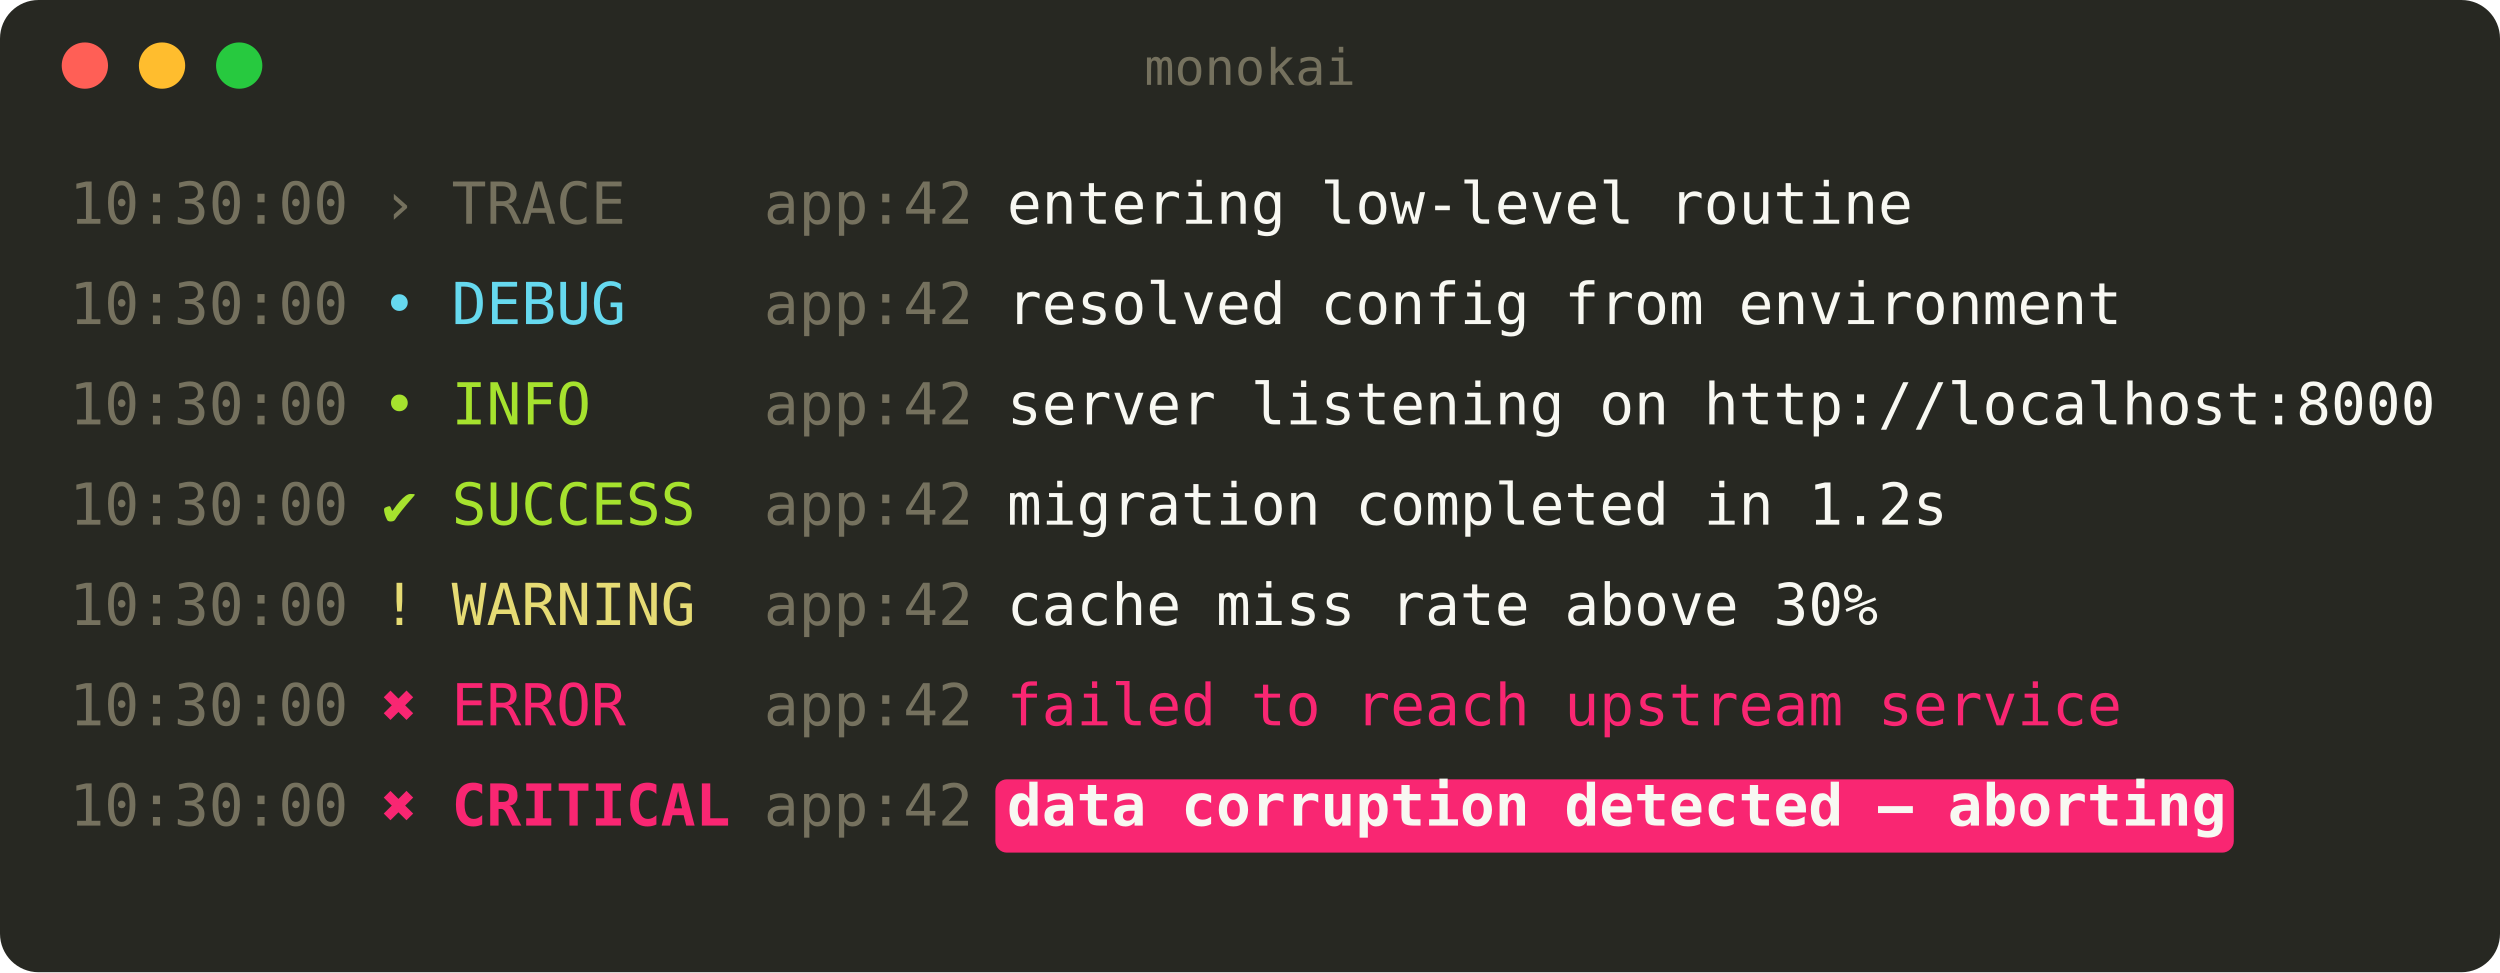
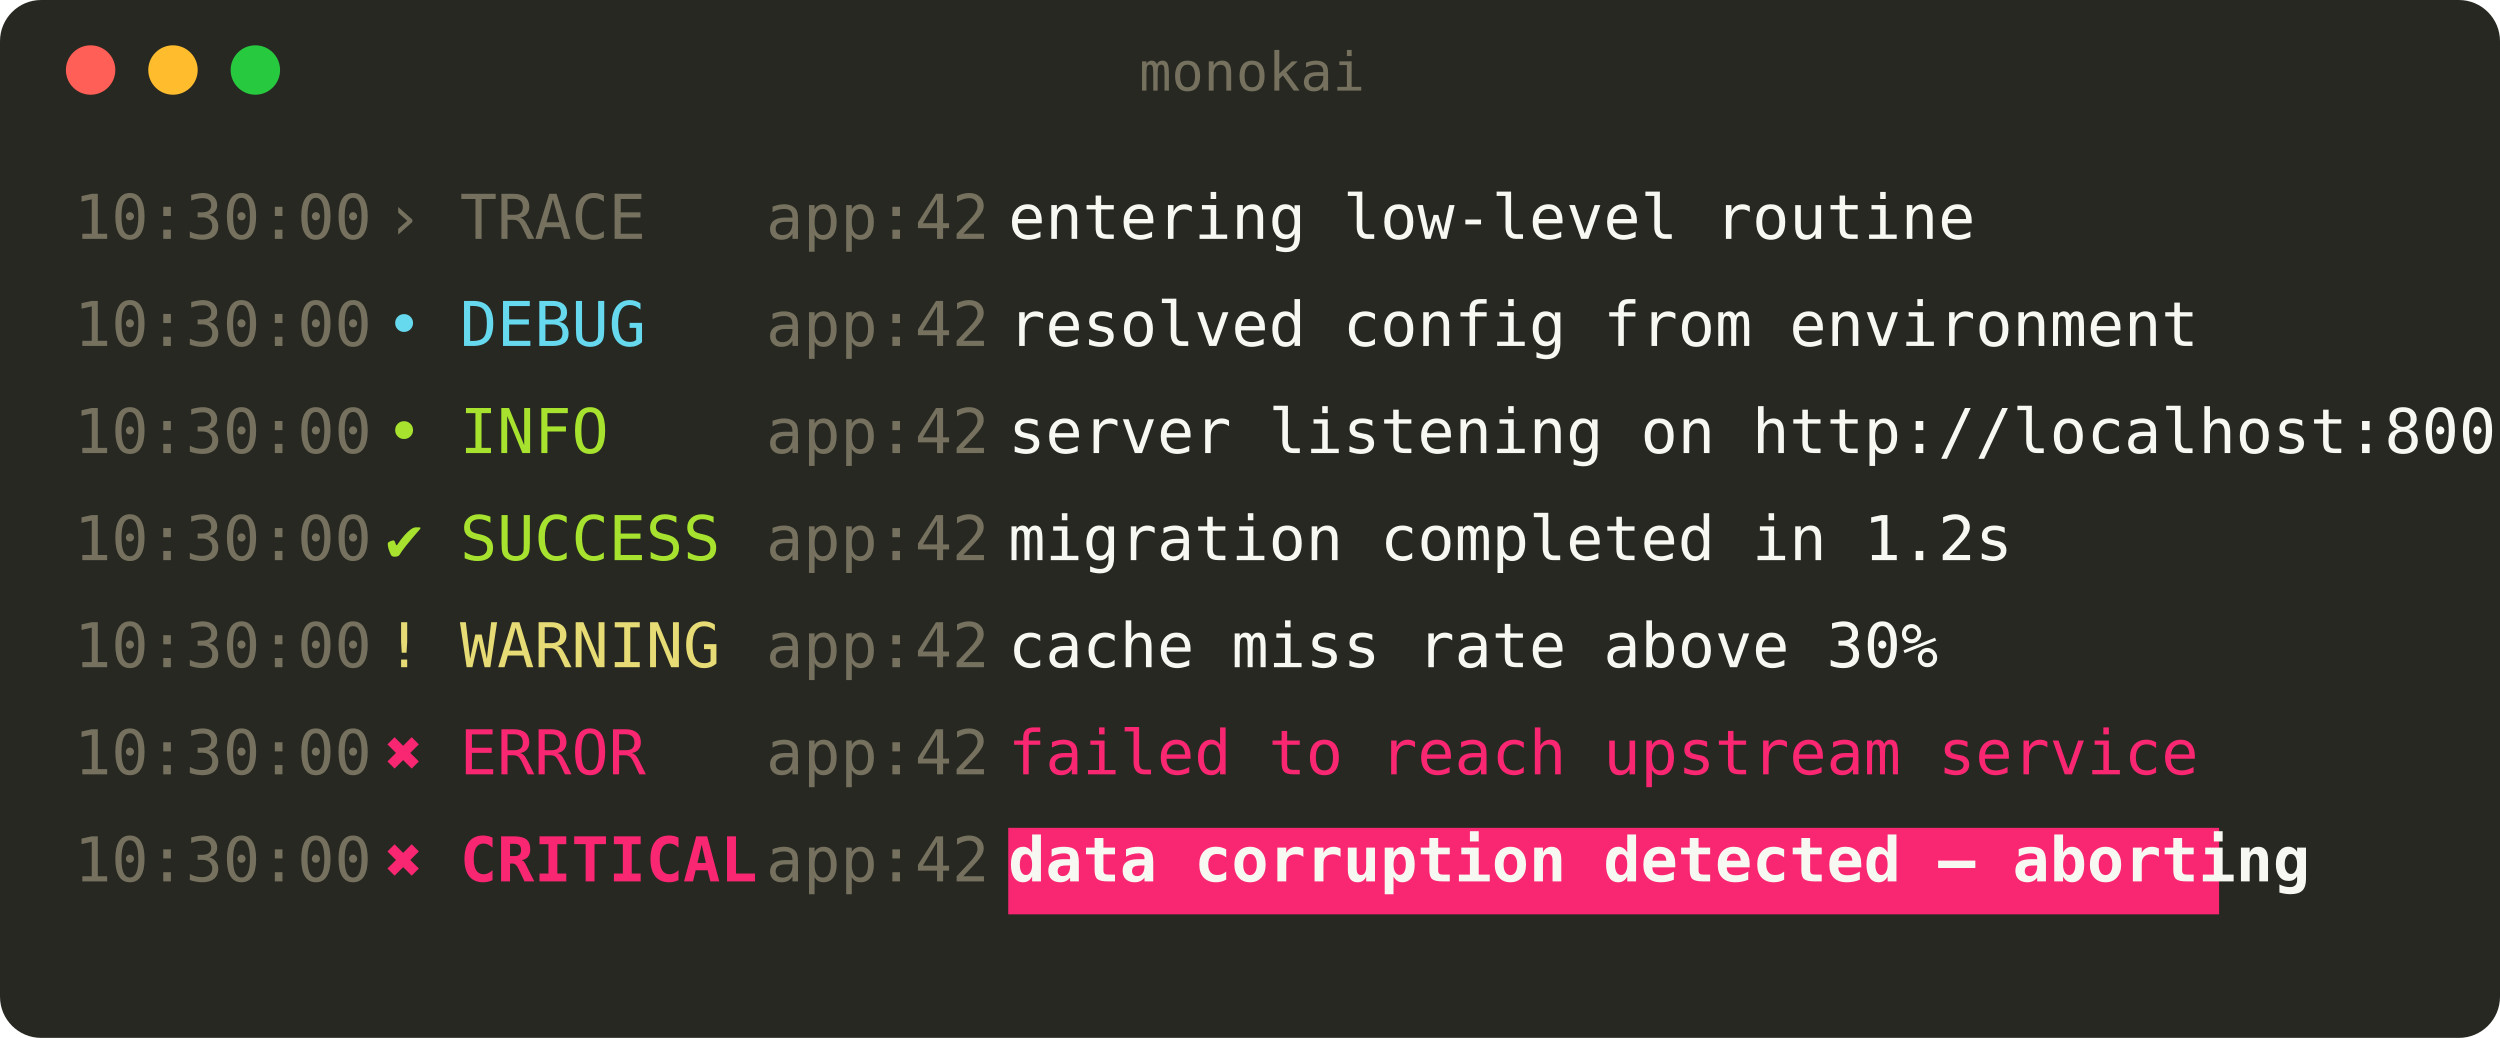
- <svg xmlns="http://www.w3.org/2000/svg" width="648" height="252" viewBox="0 0 648 252" font-family="ui-monospace, SFMono-Regular, Menlo, Consolas, monospace" font-size="15">
-   <rect width="648" height="252" rx="10" fill="#272822" />
+ <svg xmlns="http://www.w3.org/2000/svg" width="607" height="252" viewBox="0 0 607 252" font-family="ui-monospace, SFMono-Regular, Menlo, Consolas, monospace" font-size="15">
+   <rect width="607" height="252" rx="10" fill="#272822" />
  <circle cx="22" cy="17" r="6" fill="#ff5f56" />
  <circle cx="42" cy="17" r="6" fill="#ffbd2e" />
  <circle cx="62" cy="17" r="6" fill="#27c93f" />
-   <text x="324" y="22" fill="#75715e" font-size="13" text-anchor="middle">monokai</text>
-   <text x="18.0" y="58" fill="#75715e" font-weight="400" textLength="72.0" lengthAdjust="spacingAndGlyphs" xml:space="preserve">10:30:00</text>
-   <text x="99.0" y="58" fill="#75715e" font-weight="400" textLength="90.0" lengthAdjust="spacingAndGlyphs" xml:space="preserve">› TRACE   </text>
-   <text x="198.0" y="58" fill="#75715e" font-weight="400" textLength="54.0" lengthAdjust="spacingAndGlyphs" xml:space="preserve">app:42</text>
-   <text x="261.0" y="58" fill="#f8f8f2" font-weight="400" textLength="234.0" lengthAdjust="spacingAndGlyphs" xml:space="preserve">entering low-level routine</text>
-   <text x="18.0" y="84" fill="#75715e" font-weight="400" textLength="72.0" lengthAdjust="spacingAndGlyphs" xml:space="preserve">10:30:00</text>
-   <text x="99.0" y="84" fill="#66d9ef" font-weight="400" textLength="90.0" lengthAdjust="spacingAndGlyphs" xml:space="preserve">• DEBUG   </text>
-   <text x="198.0" y="84" fill="#75715e" font-weight="400" textLength="54.0" lengthAdjust="spacingAndGlyphs" xml:space="preserve">app:42</text>
-   <text x="261.0" y="84" fill="#f8f8f2" font-weight="400" textLength="288.0" lengthAdjust="spacingAndGlyphs" xml:space="preserve">resolved config from environment</text>
-   <text x="18.0" y="110" fill="#75715e" font-weight="400" textLength="72.0" lengthAdjust="spacingAndGlyphs" xml:space="preserve">10:30:00</text>
-   <text x="99.0" y="110" fill="#a6e22e" font-weight="400" textLength="90.0" lengthAdjust="spacingAndGlyphs" xml:space="preserve">• INFO    </text>
-   <text x="198.0" y="110" fill="#75715e" font-weight="400" textLength="54.0" lengthAdjust="spacingAndGlyphs" xml:space="preserve">app:42</text>
-   <text x="261.0" y="110" fill="#f8f8f2" font-weight="400" textLength="369.0" lengthAdjust="spacingAndGlyphs" xml:space="preserve">server listening on http://localhost:8000</text>
-   <text x="18.0" y="136" fill="#75715e" font-weight="400" textLength="72.0" lengthAdjust="spacingAndGlyphs" xml:space="preserve">10:30:00</text>
-   <text x="99.0" y="136" fill="#a6e22e" font-weight="400" textLength="90.0" lengthAdjust="spacingAndGlyphs" xml:space="preserve">✔ SUCCESS </text>
-   <text x="198.0" y="136" fill="#75715e" font-weight="400" textLength="54.0" lengthAdjust="spacingAndGlyphs" xml:space="preserve">app:42</text>
-   <text x="261.0" y="136" fill="#f8f8f2" font-weight="400" textLength="243.0" lengthAdjust="spacingAndGlyphs" xml:space="preserve">migration completed in 1.2s</text>
-   <text x="18.0" y="162" fill="#75715e" font-weight="400" textLength="72.0" lengthAdjust="spacingAndGlyphs" xml:space="preserve">10:30:00</text>
-   <text x="99.0" y="162" fill="#e6db74" font-weight="400" textLength="90.0" lengthAdjust="spacingAndGlyphs" xml:space="preserve">! WARNING </text>
-   <text x="198.0" y="162" fill="#75715e" font-weight="400" textLength="54.0" lengthAdjust="spacingAndGlyphs" xml:space="preserve">app:42</text>
-   <text x="261.0" y="162" fill="#f8f8f2" font-weight="400" textLength="225.0" lengthAdjust="spacingAndGlyphs" xml:space="preserve">cache miss rate above 30%</text>
-   <text x="18.0" y="188" fill="#75715e" font-weight="400" textLength="72.0" lengthAdjust="spacingAndGlyphs" xml:space="preserve">10:30:00</text>
-   <text x="99.0" y="188" fill="#f92672" font-weight="400" textLength="90.0" lengthAdjust="spacingAndGlyphs" xml:space="preserve">✖ ERROR   </text>
-   <text x="198.0" y="188" fill="#75715e" font-weight="400" textLength="54.0" lengthAdjust="spacingAndGlyphs" xml:space="preserve">app:42</text>
-   <text x="261.0" y="188" fill="#f92672" font-weight="400" textLength="288.0" lengthAdjust="spacingAndGlyphs" xml:space="preserve">failed to reach upstream service</text>
-   <rect x="258.0" y="202.0" width="321.0" height="19" rx="3" fill="#f92672" />
-   <text x="18.0" y="214" fill="#75715e" font-weight="400" textLength="72.0" lengthAdjust="spacingAndGlyphs" xml:space="preserve">10:30:00</text>
-   <text x="99.0" y="214" fill="#f92672" font-weight="700" textLength="90.0" lengthAdjust="spacingAndGlyphs" xml:space="preserve">✖ CRITICAL</text>
-   <text x="198.0" y="214" fill="#75715e" font-weight="400" textLength="54.0" lengthAdjust="spacingAndGlyphs" xml:space="preserve">app:42</text>
-   <text x="261.0" y="214" fill="#f8f8f2" font-weight="700" textLength="315.0" lengthAdjust="spacingAndGlyphs" xml:space="preserve">data corruption detected — aborting</text>
+   <text x="304" y="22" fill="#75715e" font-size="13" text-anchor="middle">monokai</text>
+   <text x="18.0" y="58" fill="#75715e" font-weight="400" textLength="67.2" lengthAdjust="spacing" xml:space="preserve">10:30:00</text>
+   <text x="93.6" y="58" fill="#75715e" font-weight="400" textLength="84.0" lengthAdjust="spacing" xml:space="preserve">› TRACE   </text>
+   <text x="186.0" y="58" fill="#75715e" font-weight="400" textLength="50.4" lengthAdjust="spacing" xml:space="preserve">app:42</text>
+   <text x="244.8" y="58" fill="#f8f8f2" font-weight="400" textLength="218.4" lengthAdjust="spacing" xml:space="preserve">entering low-level routine</text>
+   <text x="18.0" y="84" fill="#75715e" font-weight="400" textLength="67.2" lengthAdjust="spacing" xml:space="preserve">10:30:00</text>
+   <text x="93.6" y="84" fill="#66d9ef" font-weight="400" textLength="84.0" lengthAdjust="spacing" xml:space="preserve">• DEBUG   </text>
+   <text x="186.0" y="84" fill="#75715e" font-weight="400" textLength="50.4" lengthAdjust="spacing" xml:space="preserve">app:42</text>
+   <text x="244.8" y="84" fill="#f8f8f2" font-weight="400" textLength="268.8" lengthAdjust="spacing" xml:space="preserve">resolved config from environment</text>
+   <text x="18.0" y="110" fill="#75715e" font-weight="400" textLength="67.2" lengthAdjust="spacing" xml:space="preserve">10:30:00</text>
+   <text x="93.6" y="110" fill="#a6e22e" font-weight="400" textLength="84.0" lengthAdjust="spacing" xml:space="preserve">• INFO    </text>
+   <text x="186.0" y="110" fill="#75715e" font-weight="400" textLength="50.4" lengthAdjust="spacing" xml:space="preserve">app:42</text>
+   <text x="244.8" y="110" fill="#f8f8f2" font-weight="400" textLength="344.4" lengthAdjust="spacing" xml:space="preserve">server listening on http://localhost:8000</text>
+   <text x="18.0" y="136" fill="#75715e" font-weight="400" textLength="67.2" lengthAdjust="spacing" xml:space="preserve">10:30:00</text>
+   <text x="93.6" y="136" fill="#a6e22e" font-weight="400" textLength="84.0" lengthAdjust="spacing" xml:space="preserve">✔ SUCCESS </text>
+   <text x="186.0" y="136" fill="#75715e" font-weight="400" textLength="50.4" lengthAdjust="spacing" xml:space="preserve">app:42</text>
+   <text x="244.8" y="136" fill="#f8f8f2" font-weight="400" textLength="226.8" lengthAdjust="spacing" xml:space="preserve">migration completed in 1.2s</text>
+   <text x="18.0" y="162" fill="#75715e" font-weight="400" textLength="67.2" lengthAdjust="spacing" xml:space="preserve">10:30:00</text>
+   <text x="93.6" y="162" fill="#e6db74" font-weight="400" textLength="84.0" lengthAdjust="spacing" xml:space="preserve">! WARNING </text>
+   <text x="186.0" y="162" fill="#75715e" font-weight="400" textLength="50.4" lengthAdjust="spacing" xml:space="preserve">app:42</text>
+   <text x="244.8" y="162" fill="#f8f8f2" font-weight="400" textLength="210.0" lengthAdjust="spacing" xml:space="preserve">cache miss rate above 30%</text>
+   <text x="18.0" y="188" fill="#75715e" font-weight="400" textLength="67.2" lengthAdjust="spacing" xml:space="preserve">10:30:00</text>
+   <text x="93.6" y="188" fill="#f92672" font-weight="400" textLength="84.0" lengthAdjust="spacing" xml:space="preserve">✖ ERROR   </text>
+   <text x="186.0" y="188" fill="#75715e" font-weight="400" textLength="50.4" lengthAdjust="spacing" xml:space="preserve">app:42</text>
+   <text x="244.8" y="188" fill="#f92672" font-weight="400" textLength="268.8" lengthAdjust="spacing" xml:space="preserve">failed to reach upstream service</text>
+   <rect x="244.8" y="201.0" width="294.0" height="21" fill="#f92672" />
+   <text x="18.0" y="214" fill="#75715e" font-weight="400" textLength="67.2" lengthAdjust="spacing" xml:space="preserve">10:30:00</text>
+   <text x="93.6" y="214" fill="#f92672" font-weight="700" textLength="84.0" lengthAdjust="spacing" xml:space="preserve">✖ CRITICAL</text>
+   <text x="186.0" y="214" fill="#75715e" font-weight="400" textLength="50.4" lengthAdjust="spacing" xml:space="preserve">app:42</text>
+   <text x="244.8" y="214" fill="#f8f8f2" font-weight="700" textLength="294.0" lengthAdjust="spacing" xml:space="preserve">data corruption detected — aborting</text>
</svg>
